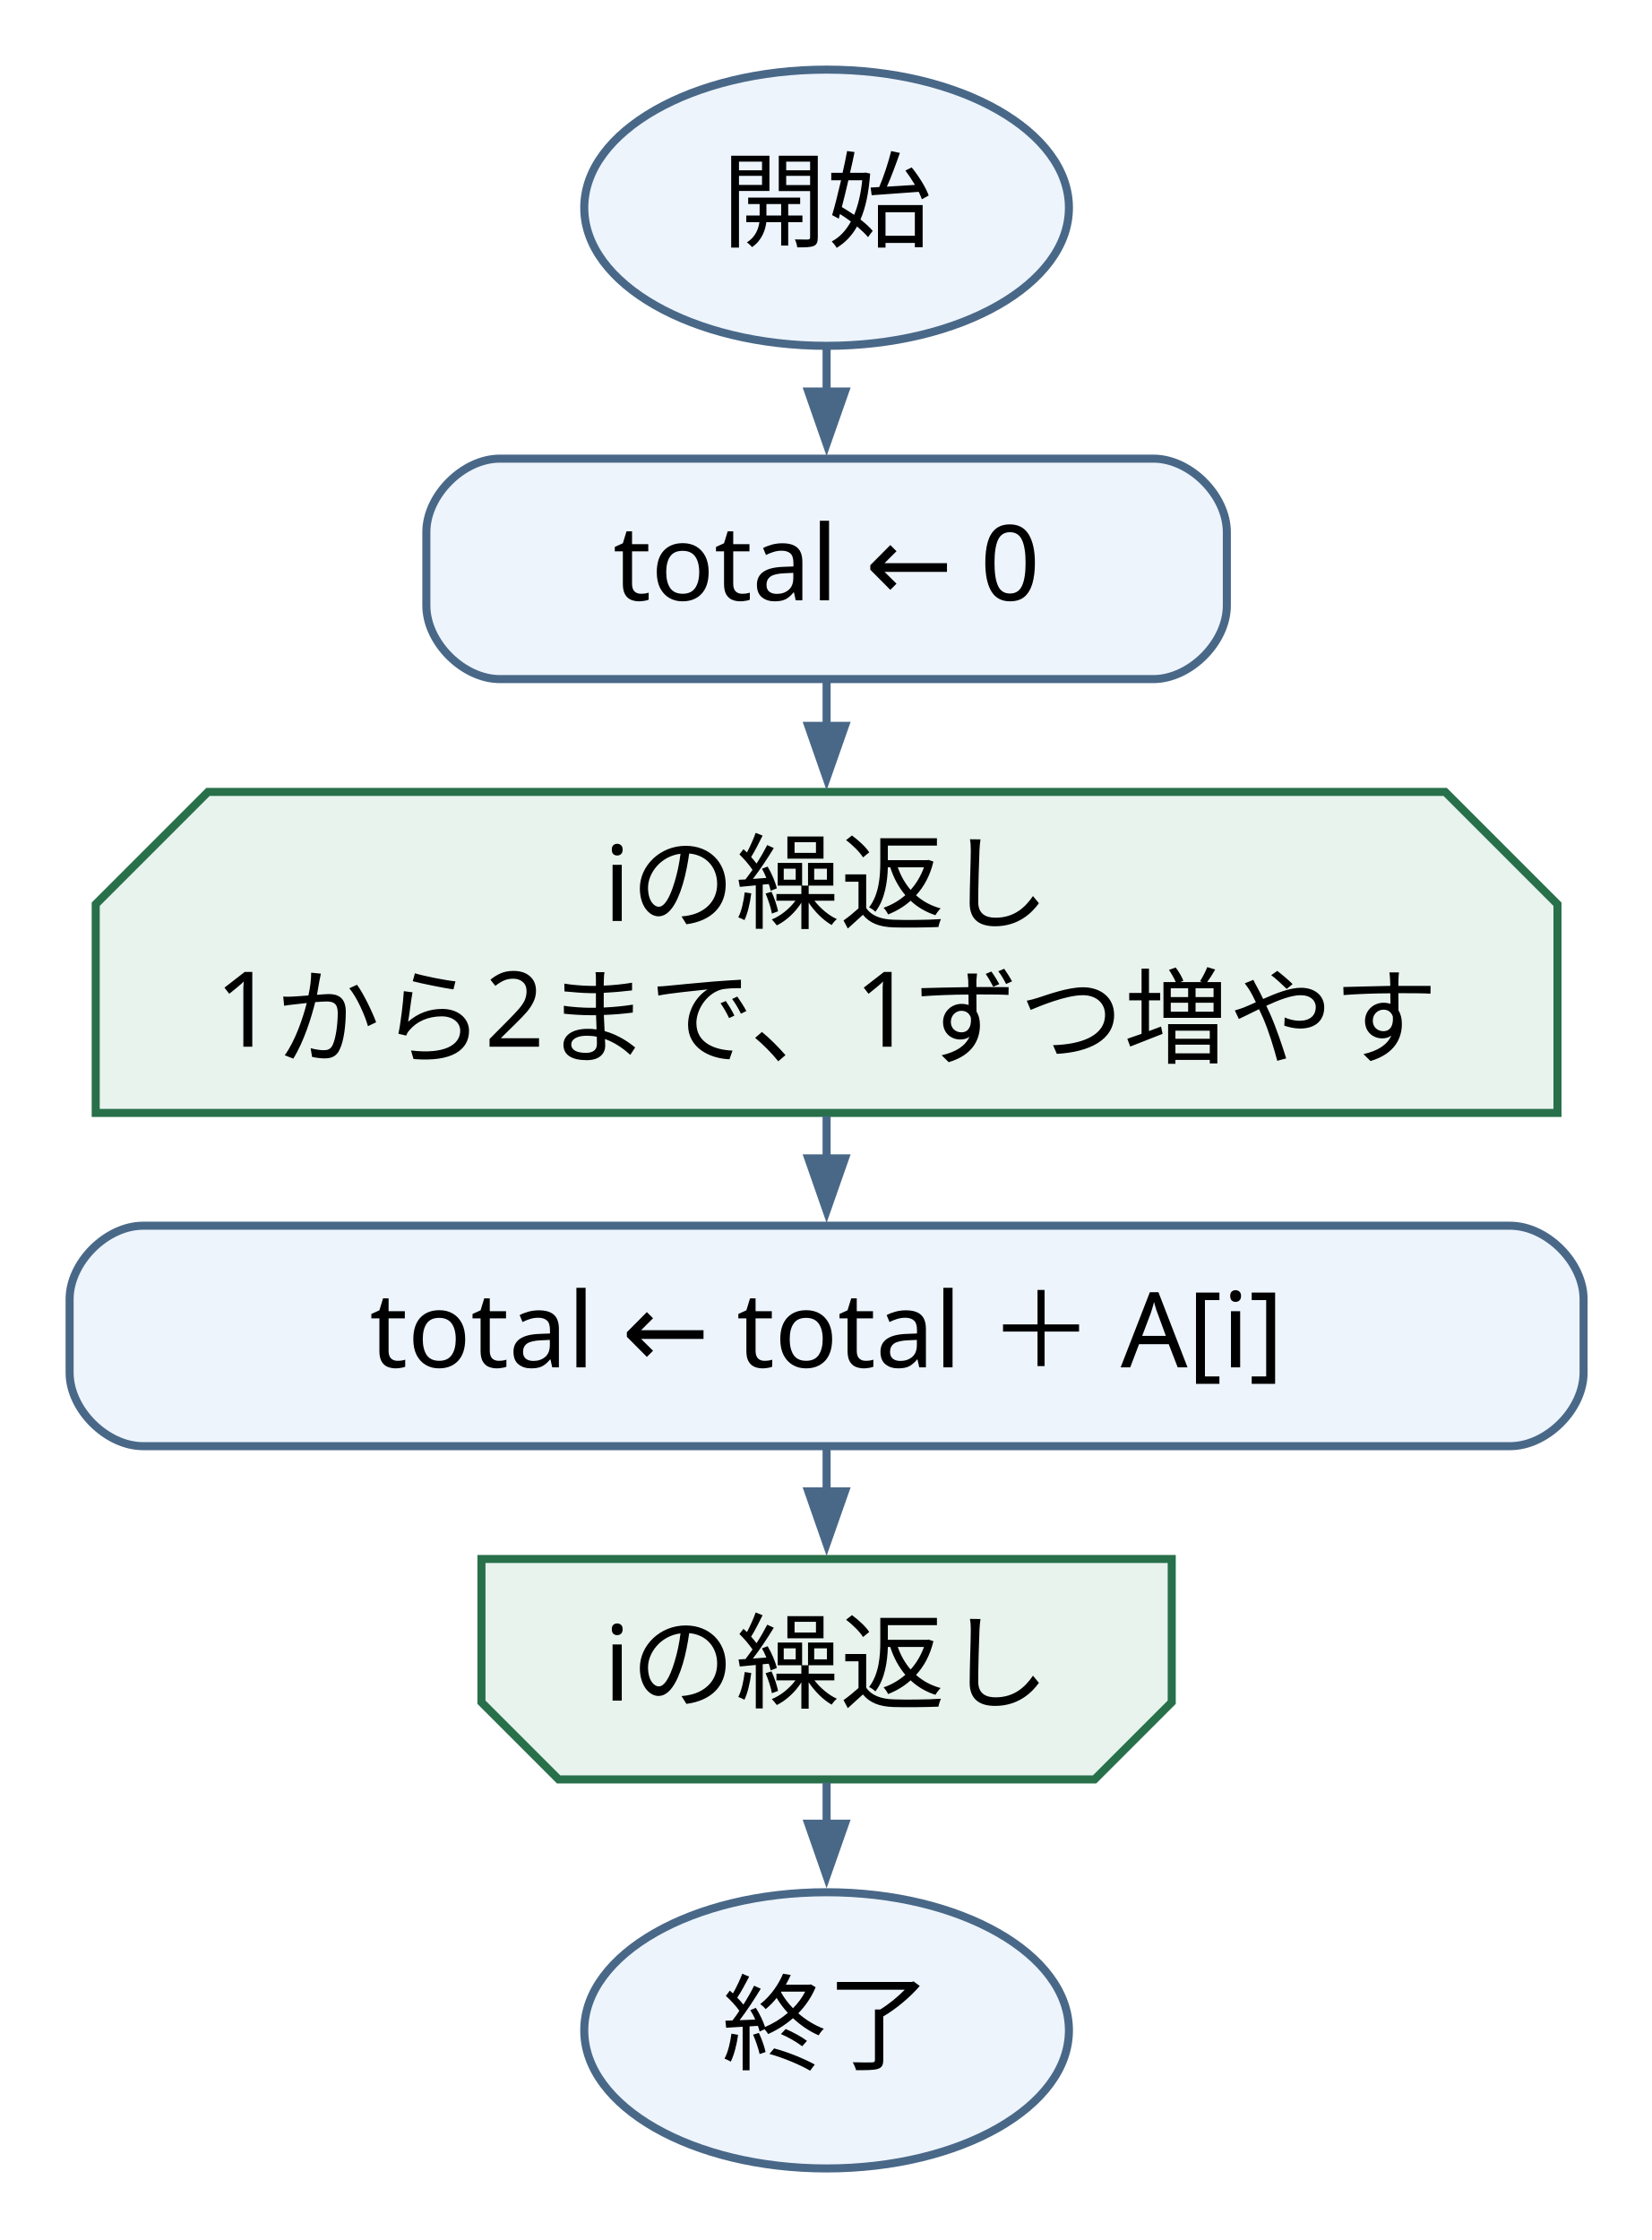
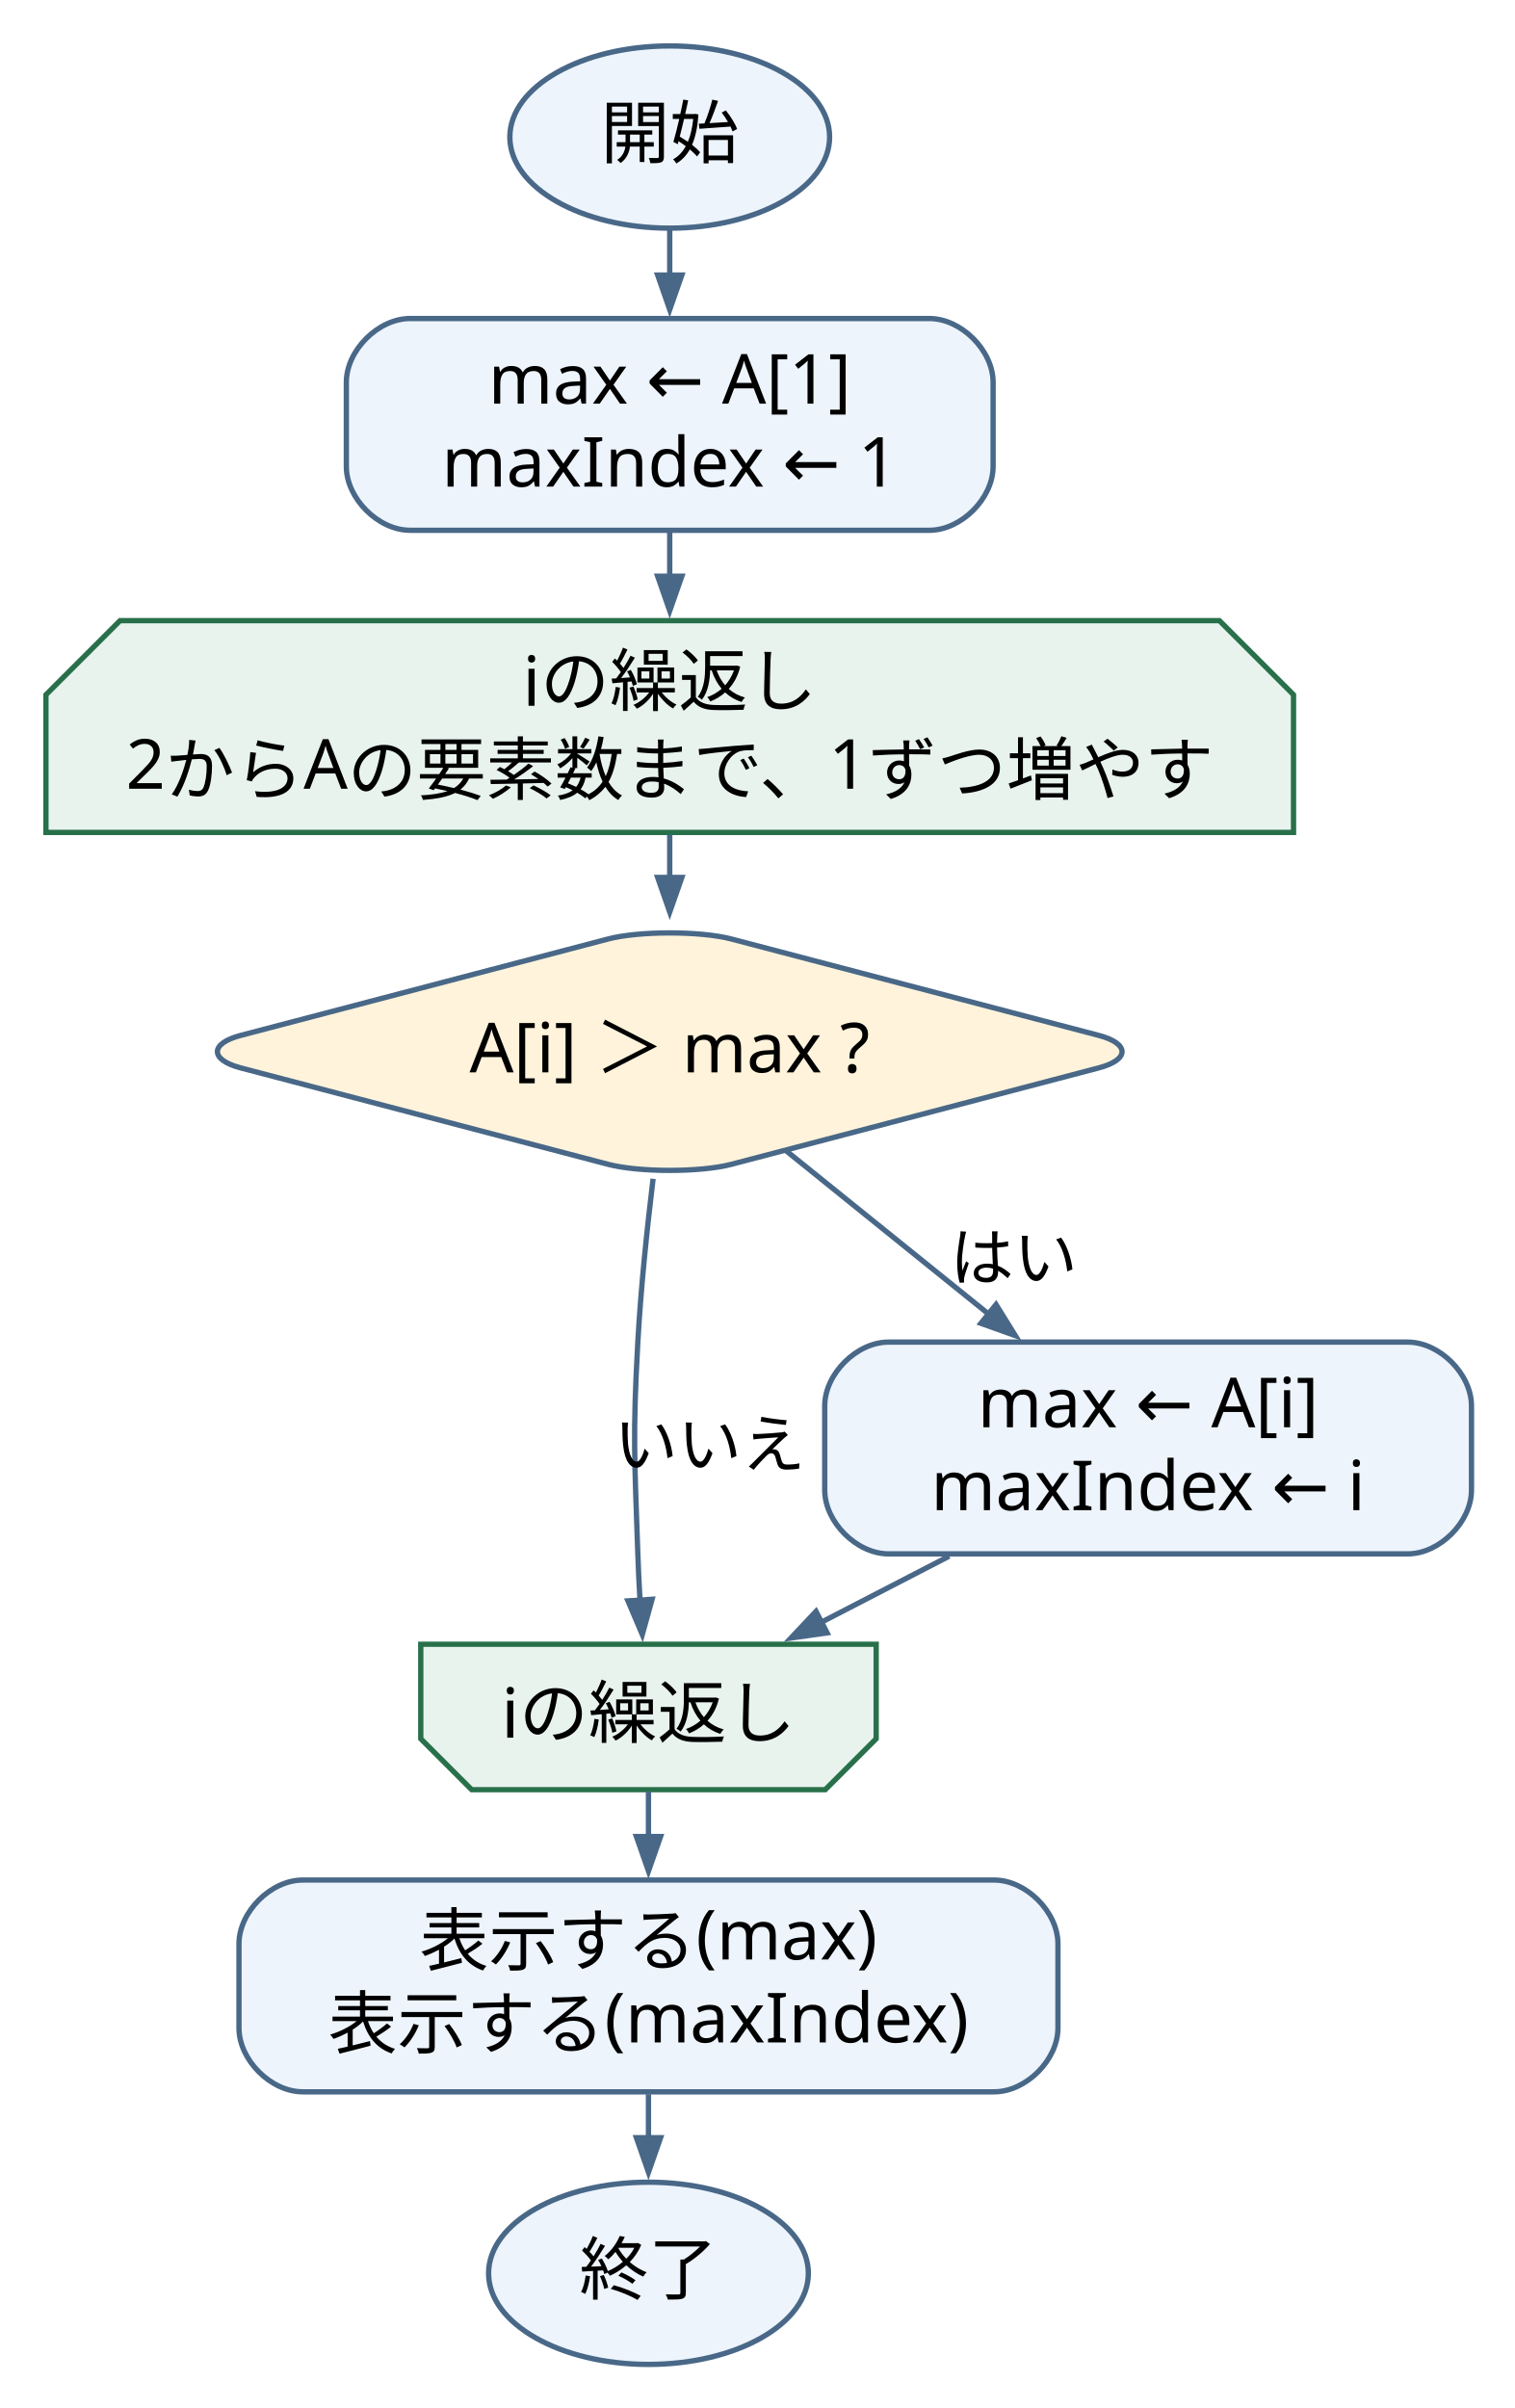
- <svg xmlns="http://www.w3.org/2000/svg" width="205pt" height="278pt" viewBox="0.00 0.00 205.00 278.00">
-   <g id="graph0" class="graph" transform="scale(1 1) rotate(0) translate(8.64 269.12)">
+ <svg xmlns="http://www.w3.org/2000/svg" width="285pt" height="453pt" viewBox="0.00 0.00 285.00 453.00">
+   <g id="graph0" class="graph" transform="scale(1 1) rotate(0) translate(8.64 444.8)">
    <g id="node1" class="node">
-       <ellipse fill="#edf4fc" stroke="#496888" cx="93.96" cy="-17.14" rx="30.08" ry="17.14" />
-       <text xml:space="preserve" text-anchor="middle" x="93.96" y="-13.24" font-family="Meiryo" font-size="13.00">終了</text>
+       <ellipse fill="#edf4fc" stroke="#496888" cx="113.36" cy="-17.14" rx="30.08" ry="17.14" />
+       <text xml:space="preserve" text-anchor="middle" x="113.36" y="-13.24" font-family="Meiryo" font-size="13.00">終了</text>
    </g>
-     <g id="node2" class="node loopend">
-       <polygon fill="#e8f3ee" stroke="#28704a" points="51.12,-75.64 136.80,-75.64 136.80,-57.86 127.22,-48.28 60.70,-48.28 51.12,-57.86" />
-       <text xml:space="preserve" text-anchor="middle" x="93.96" y="-58.06" font-family="Meiryo" font-size="13.00">iの繰返し</text>
+     <g id="node2" class="node">
+       <path fill="#edf4fc" stroke="#496888" d="M178.4,-91.12C178.4,-91.12 48.32,-91.12 48.32,-91.12 42.32,-91.12 36.32,-85.12 36.32,-79.12 36.32,-79.12 36.32,-63.28 36.32,-63.28 36.32,-57.28 42.32,-51.28 48.32,-51.28 48.32,-51.28 178.4,-51.28 178.4,-51.28 184.4,-51.28 190.4,-57.28 190.4,-63.28 190.4,-63.28 190.4,-79.12 190.4,-79.12 190.4,-85.12 184.4,-91.12 178.4,-91.12" />
+       <text xml:space="preserve" text-anchor="middle" x="113.36" y="-75.1" font-family="Meiryo" font-size="13.00">表示する(max)</text>
+       <text xml:space="preserve" text-anchor="middle" x="113.36" y="-59.5" font-family="Meiryo" font-size="13.00">表示する(maxIndex)</text>
    </g>
    <g id="edge1" class="edge">
-       <path fill="none" stroke="#496888" d="M93.96,-47.88C93.96,-46.2 93.96,-44.44 93.96,-42.65" />
-       <polygon fill="#496888" stroke="#496888" points="96.24,-42.79 93.96,-36.29 91.69,-42.79 96.24,-42.79" />
+       <path fill="none" stroke="#496888" d="M113.36,-50.82C113.36,-48.07 113.36,-45.22 113.36,-42.4" />
+       <polygon fill="#496888" stroke="#496888" points="115.64,-42.65 113.36,-36.15 111.09,-42.65 115.64,-42.65" />
    </g>
-     <g id="node3" class="node">
-       <path fill="#edf4fc" stroke="#496888" d="M178.8,-117C178.8,-117 9.12,-117 9.12,-117 4.56,-117 0,-112.44 0,-107.88 0,-107.88 0,-98.76 0,-98.76 0,-94.2 4.56,-89.64 9.12,-89.64 9.12,-89.64 178.8,-89.64 178.8,-89.64 183.36,-89.64 187.92,-94.2 187.92,-98.76 187.92,-98.76 187.92,-107.88 187.92,-107.88 187.92,-112.44 183.36,-117 178.8,-117" />
-       <text xml:space="preserve" text-anchor="middle" x="93.96" y="-99.42" font-family="Meiryo" font-size="13.00">total ← total ＋ A[i]</text>
+     <g id="node3" class="node loopend">
+       <polygon fill="#e8f3ee" stroke="#28704a" points="70.52,-135.48 156.20,-135.48 156.20,-117.70 146.62,-108.12 80.10,-108.12 70.52,-117.70" />
+       <text xml:space="preserve" text-anchor="middle" x="113.36" y="-117.9" font-family="Meiryo" font-size="13.00">iの繰返し</text>
    </g>
    <g id="edge2" class="edge">
-       <path fill="none" stroke="#496888" d="M93.96,-89.43C93.96,-87.68 93.96,-85.85 93.96,-84.01" />
-       <polygon fill="#496888" stroke="#496888" points="96.24,-84.03 93.96,-77.53 91.69,-84.03 96.24,-84.03" />
+       <path fill="none" stroke="#496888" d="M113.36,-107.78C113.36,-105.09 113.36,-102.16 113.36,-99.18" />
+       <polygon fill="#496888" stroke="#496888" points="115.64,-99.31 113.36,-92.81 111.09,-99.31 115.64,-99.31" />
    </g>
-     <g id="node4" class="node loopstart">
-       <polygon fill="#e8f3ee" stroke="#28704a" points="3.24,-131.00 3.24,-156.90 17.18,-170.84 170.74,-170.84 184.68,-156.90 184.68,-131.00" />
-       <text xml:space="preserve" text-anchor="middle" x="93.96" y="-154.82" font-family="Meiryo" font-size="13.00">iの繰返し</text>
-       <text xml:space="preserve" text-anchor="middle" x="93.96" y="-139.22" font-family="Meiryo" font-size="13.00">1から2まで、1ずつ増やす</text>
+     <g id="node4" class="node">
+       <path fill="#fff3db" stroke="#496888" d="M105.75,-268.15C105.75,-268.15 36.62,-250.01 36.62,-250.01 30.81,-248.48 30.81,-245.44 36.62,-243.91 36.62,-243.91 105.75,-225.77 105.75,-225.77 111.56,-224.24 123.16,-224.24 128.97,-225.77 128.97,-225.77 198.1,-243.91 198.1,-243.91 203.91,-245.44 203.91,-248.48 198.1,-250.01 198.1,-250.01 128.97,-268.15 128.97,-268.15 123.16,-269.68 111.56,-269.68 105.75,-268.15" />
+       <text xml:space="preserve" text-anchor="middle" x="117.36" y="-243.06" font-family="Meiryo" font-size="13.00">A[i] ＞ max ?</text>
+     </g>
+     <g id="edge5" class="edge">
+       <path fill="none" stroke="#496888" d="M114.23,-223.04C113.08,-213.55 111.92,-202.43 111.36,-192.32 110.37,-174.64 110.76,-170.18 111.36,-152.48 111.45,-149.66 111.6,-146.69 111.77,-143.76" />
+       <polygon fill="#496888" stroke="#496888" points="114.04,-143.94 112.2,-137.3 109.5,-143.64 114.04,-143.94" />
+       <text xml:space="preserve" text-anchor="middle" x="124.86" y="-168.8" font-family="Meiryo" font-size="12.00">いいえ</text>
+     </g>
+     <g id="node5" class="node">
+       <path fill="#edf4fc" stroke="#496888" d="M256.2,-192.32C256.2,-192.32 158.52,-192.32 158.52,-192.32 152.52,-192.32 146.52,-186.32 146.52,-180.32 146.52,-180.32 146.52,-164.48 146.52,-164.48 146.52,-158.48 152.52,-152.48 158.52,-152.48 158.52,-152.48 256.2,-152.48 256.2,-152.48 262.2,-152.48 268.2,-158.48 268.2,-164.48 268.2,-164.48 268.2,-180.32 268.2,-180.32 268.2,-186.32 262.2,-192.32 256.2,-192.32" />
+       <text xml:space="preserve" text-anchor="middle" x="207.36" y="-176.3" font-family="Meiryo" font-size="13.00">max ← A[i]</text>
+       <text xml:space="preserve" text-anchor="middle" x="207.36" y="-160.7" font-family="Meiryo" font-size="13.00">maxIndex ← i</text>
+     </g>
+     <g id="edge4" class="edge">
+       <path fill="none" stroke="#496888" d="M139.15,-228.4C150.68,-219.1 165.02,-207.54 177.57,-197.42" />
+       <polygon fill="#496888" stroke="#496888" points="178.75,-199.39 182.38,-193.54 175.9,-195.85 178.75,-199.39" />
+       <text xml:space="preserve" text-anchor="middle" x="182.07" y="-203.92" font-family="Meiryo" font-size="12.00">はい</text>
    </g>
    <g id="edge3" class="edge">
-       <path fill="none" stroke="#496888" d="M93.96,-130.58C93.96,-128.77 93.96,-126.92 93.96,-125.1" />
-       <polygon fill="#496888" stroke="#496888" points="96.24,-125.36 93.96,-118.86 91.69,-125.36 96.24,-125.36" />
+       <path fill="none" stroke="#496888" d="M169.94,-152.05C161.94,-147.92 153.56,-143.58 145.77,-139.56" />
+       <polygon fill="#496888" stroke="#496888" points="146.97,-137.62 140.16,-136.65 144.88,-141.66 146.97,-137.62" />
    </g>
-     <g id="node5" class="node">
-       <path fill="#edf4fc" stroke="#496888" d="M134.52,-212.2C134.52,-212.2 53.4,-212.2 53.4,-212.2 48.84,-212.2 44.28,-207.64 44.28,-203.08 44.28,-203.08 44.28,-193.96 44.28,-193.96 44.28,-189.4 48.84,-184.84 53.4,-184.84 53.4,-184.84 134.52,-184.84 134.52,-184.84 139.08,-184.84 143.64,-189.4 143.64,-193.96 143.64,-193.96 143.64,-203.08 143.64,-203.08 143.64,-207.64 139.08,-212.2 134.52,-212.2" />
-       <text xml:space="preserve" text-anchor="middle" x="93.96" y="-194.62" font-family="Meiryo" font-size="13.00">total ← 0</text>
+     <g id="node6" class="node loopstart">
+       <polygon fill="#e8f3ee" stroke="#28704a" points="0.00,-288.20 0.00,-314.10 13.94,-328.04 220.78,-328.04 234.72,-314.10 234.72,-288.20" />
+       <text xml:space="preserve" text-anchor="middle" x="117.36" y="-312.02" font-family="Meiryo" font-size="13.00">iの繰返し</text>
+       <text xml:space="preserve" text-anchor="middle" x="117.36" y="-296.42" font-family="Meiryo" font-size="13.00">2からAの要素数まで、1ずつ増やす</text>
    </g>
-     <g id="edge4" class="edge">
-       <path fill="none" stroke="#496888" d="M93.96,-184.58C93.96,-182.73 93.96,-180.78 93.96,-178.79" />
-       <polygon fill="#496888" stroke="#496888" points="96.24,-179.04 93.96,-172.54 91.69,-179.04 96.24,-179.04" />
+     <g id="edge6" class="edge">
+       <path fill="none" stroke="#496888" d="M117.36,-287.75C117.36,-285.11 117.36,-282.34 117.36,-279.55" />
+       <polygon fill="#496888" stroke="#496888" points="119.64,-279.73 117.36,-273.23 115.09,-279.73 119.64,-279.73" />
    </g>
-     <g id="node6" class="node">
-       <ellipse fill="#edf4fc" stroke="#496888" cx="93.96" cy="-243.34" rx="30.08" ry="17.14" />
-       <text xml:space="preserve" text-anchor="middle" x="93.96" y="-239.44" font-family="Meiryo" font-size="13.00">開始</text>
+     <g id="node7" class="node">
+       <path fill="#edf4fc" stroke="#496888" d="M166.2,-384.88C166.2,-384.88 68.52,-384.88 68.52,-384.88 62.52,-384.88 56.52,-378.88 56.52,-372.88 56.52,-372.88 56.52,-357.04 56.52,-357.04 56.52,-351.04 62.52,-345.04 68.52,-345.04 68.52,-345.04 166.2,-345.04 166.2,-345.04 172.2,-345.04 178.2,-351.04 178.2,-357.04 178.2,-357.04 178.2,-372.88 178.2,-372.88 178.2,-378.88 172.2,-384.88 166.2,-384.88" />
+       <text xml:space="preserve" text-anchor="middle" x="117.36" y="-368.86" font-family="Meiryo" font-size="13.00">max ← A[1]</text>
+       <text xml:space="preserve" text-anchor="middle" x="117.36" y="-353.26" font-family="Meiryo" font-size="13.00">maxIndex ← 1</text>
    </g>
-     <g id="edge5" class="edge">
-       <path fill="none" stroke="#496888" d="M93.96,-225.91C93.96,-224.11 93.96,-222.26 93.96,-220.41" />
-       <polygon fill="#496888" stroke="#496888" points="96.24,-220.53 93.96,-214.03 91.69,-220.53 96.24,-220.53" />
+     <g id="edge7" class="edge">
+       <path fill="none" stroke="#496888" d="M117.36,-344.78C117.36,-342.04 117.36,-339.18 117.36,-336.32" />
+       <polygon fill="#496888" stroke="#496888" points="119.64,-336.4 117.36,-329.9 115.09,-336.4 119.64,-336.4" />
+     </g>
+     <g id="node8" class="node">
+       <ellipse fill="#edf4fc" stroke="#496888" cx="117.36" cy="-419.02" rx="30.08" ry="17.14" />
+       <text xml:space="preserve" text-anchor="middle" x="117.36" y="-415.12" font-family="Meiryo" font-size="13.00">開始</text>
+     </g>
+     <g id="edge8" class="edge">
+       <path fill="none" stroke="#496888" d="M117.36,-401.55C117.36,-398.76 117.36,-395.81 117.36,-392.84" />
+       <polygon fill="#496888" stroke="#496888" points="119.64,-393.06 117.36,-386.56 115.09,-393.06 119.64,-393.06" />
    </g>
  </g>
</svg>
